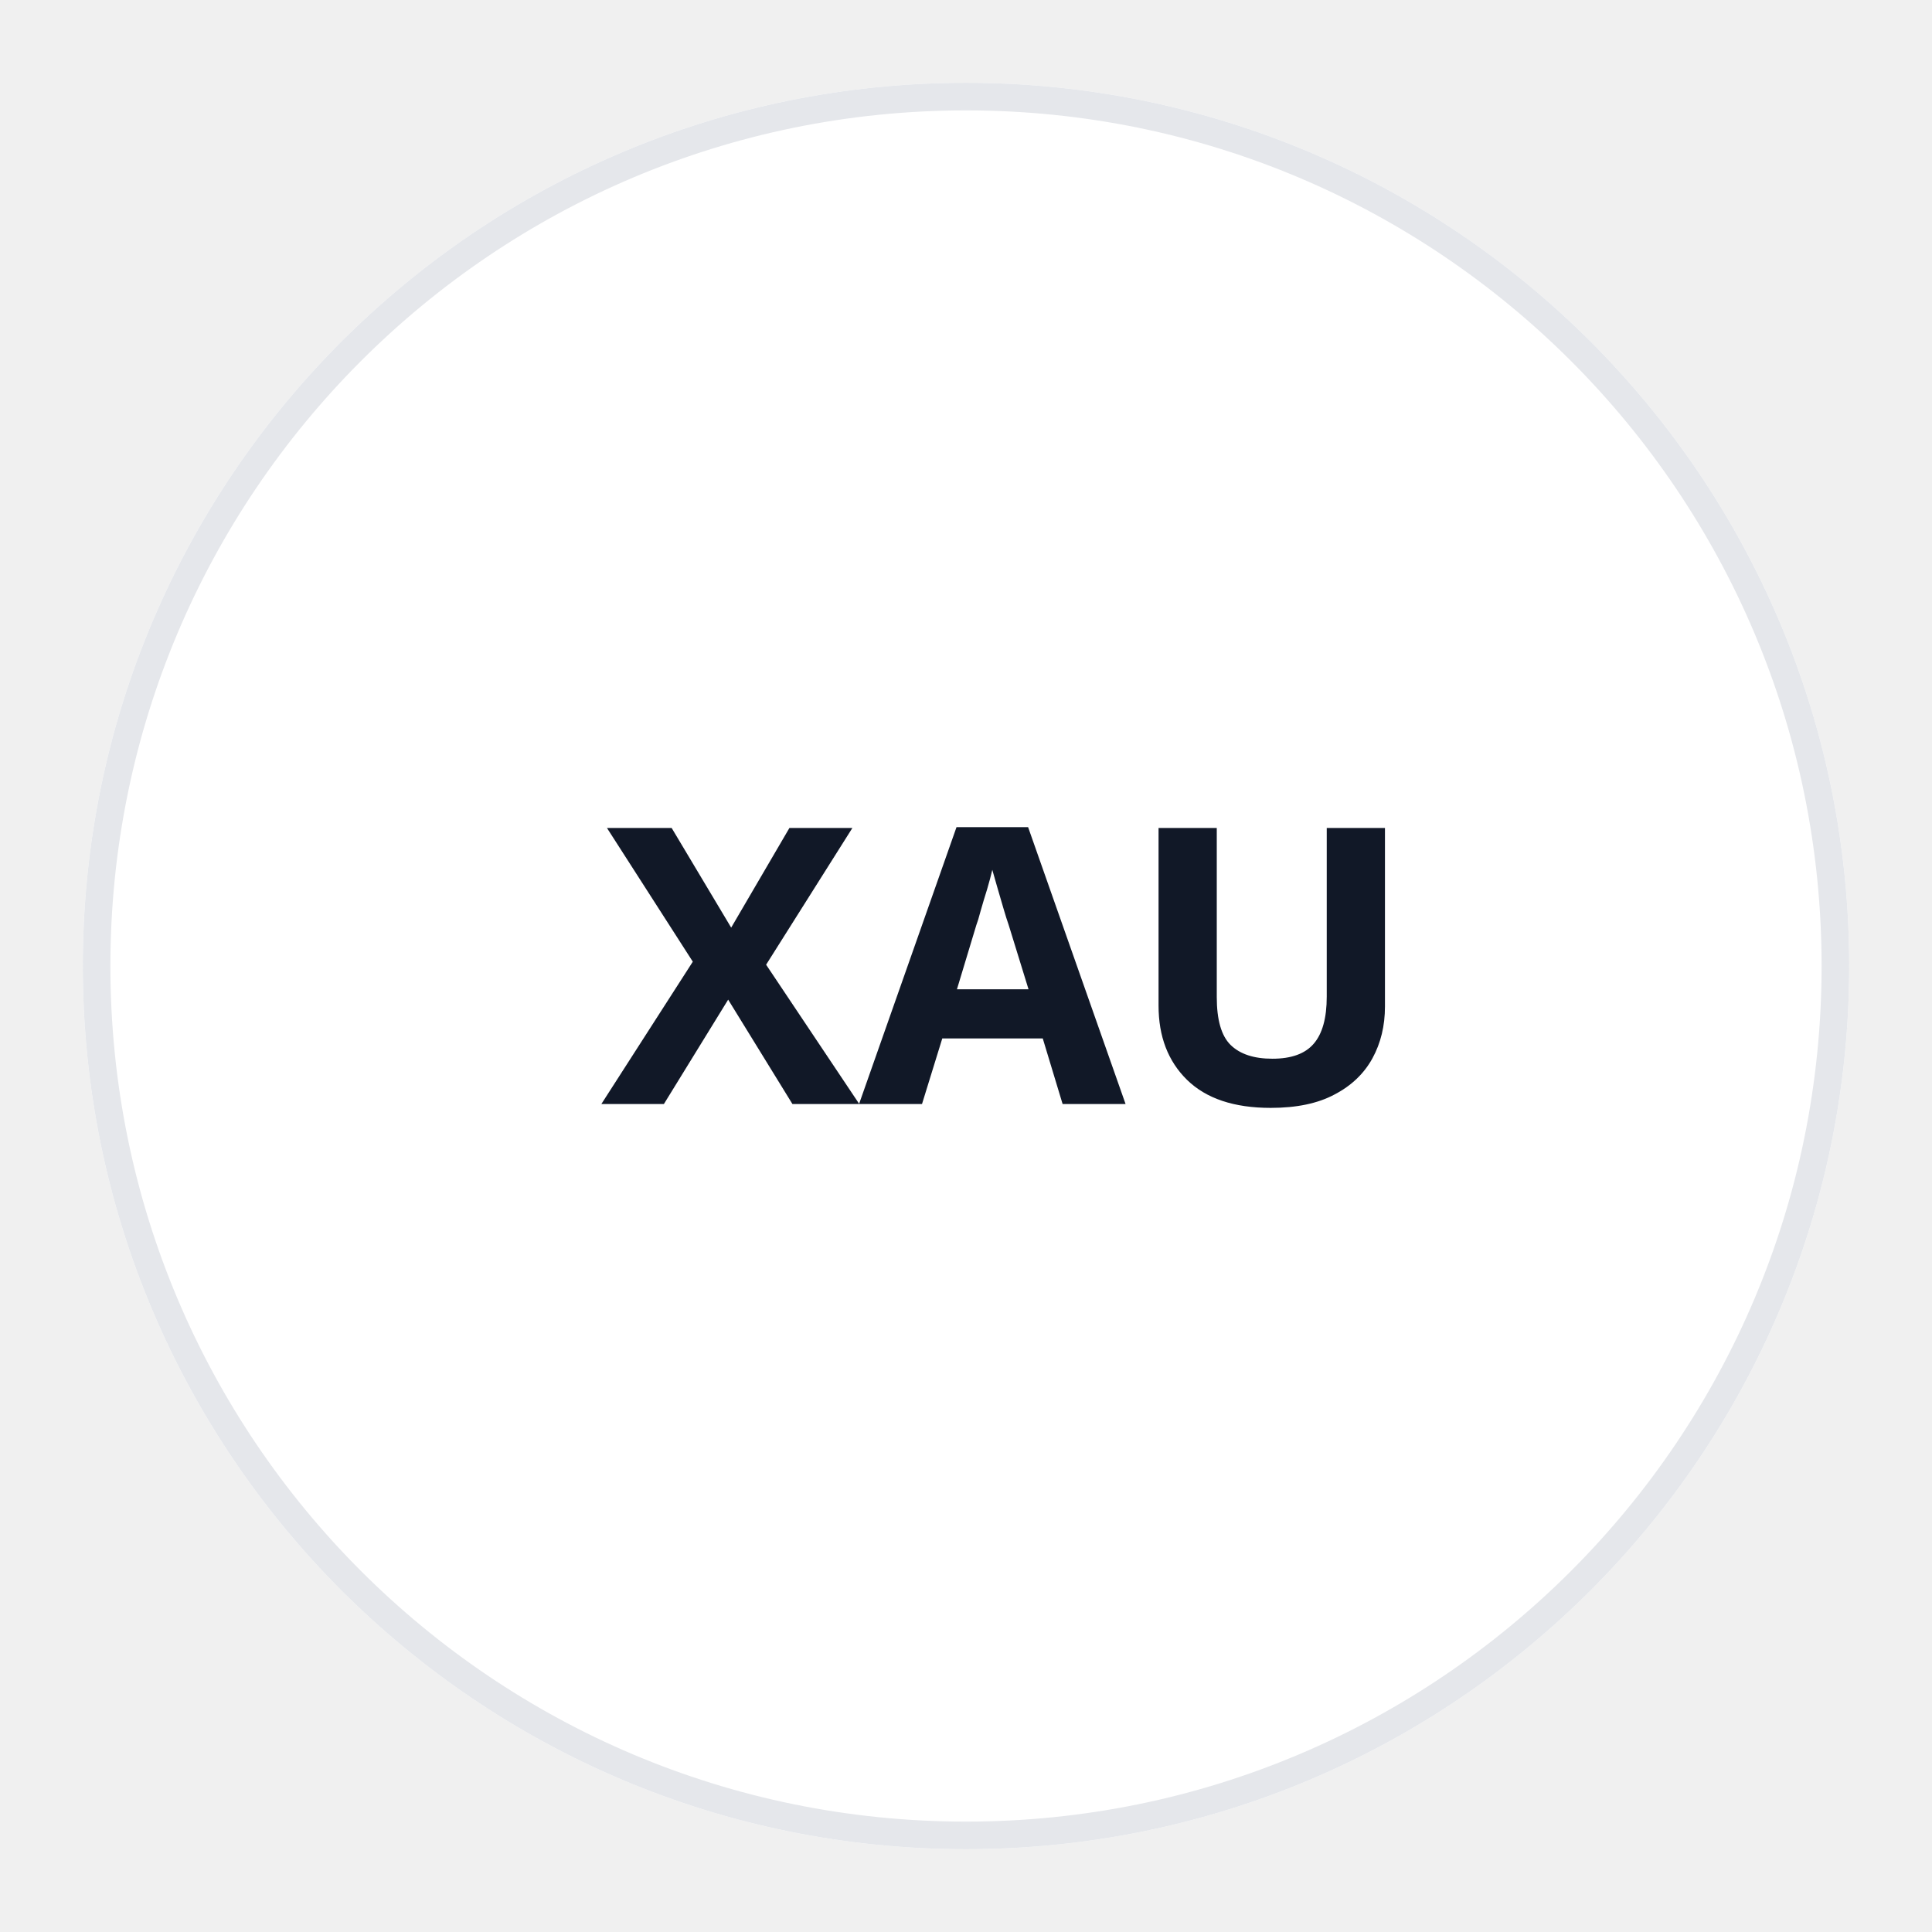
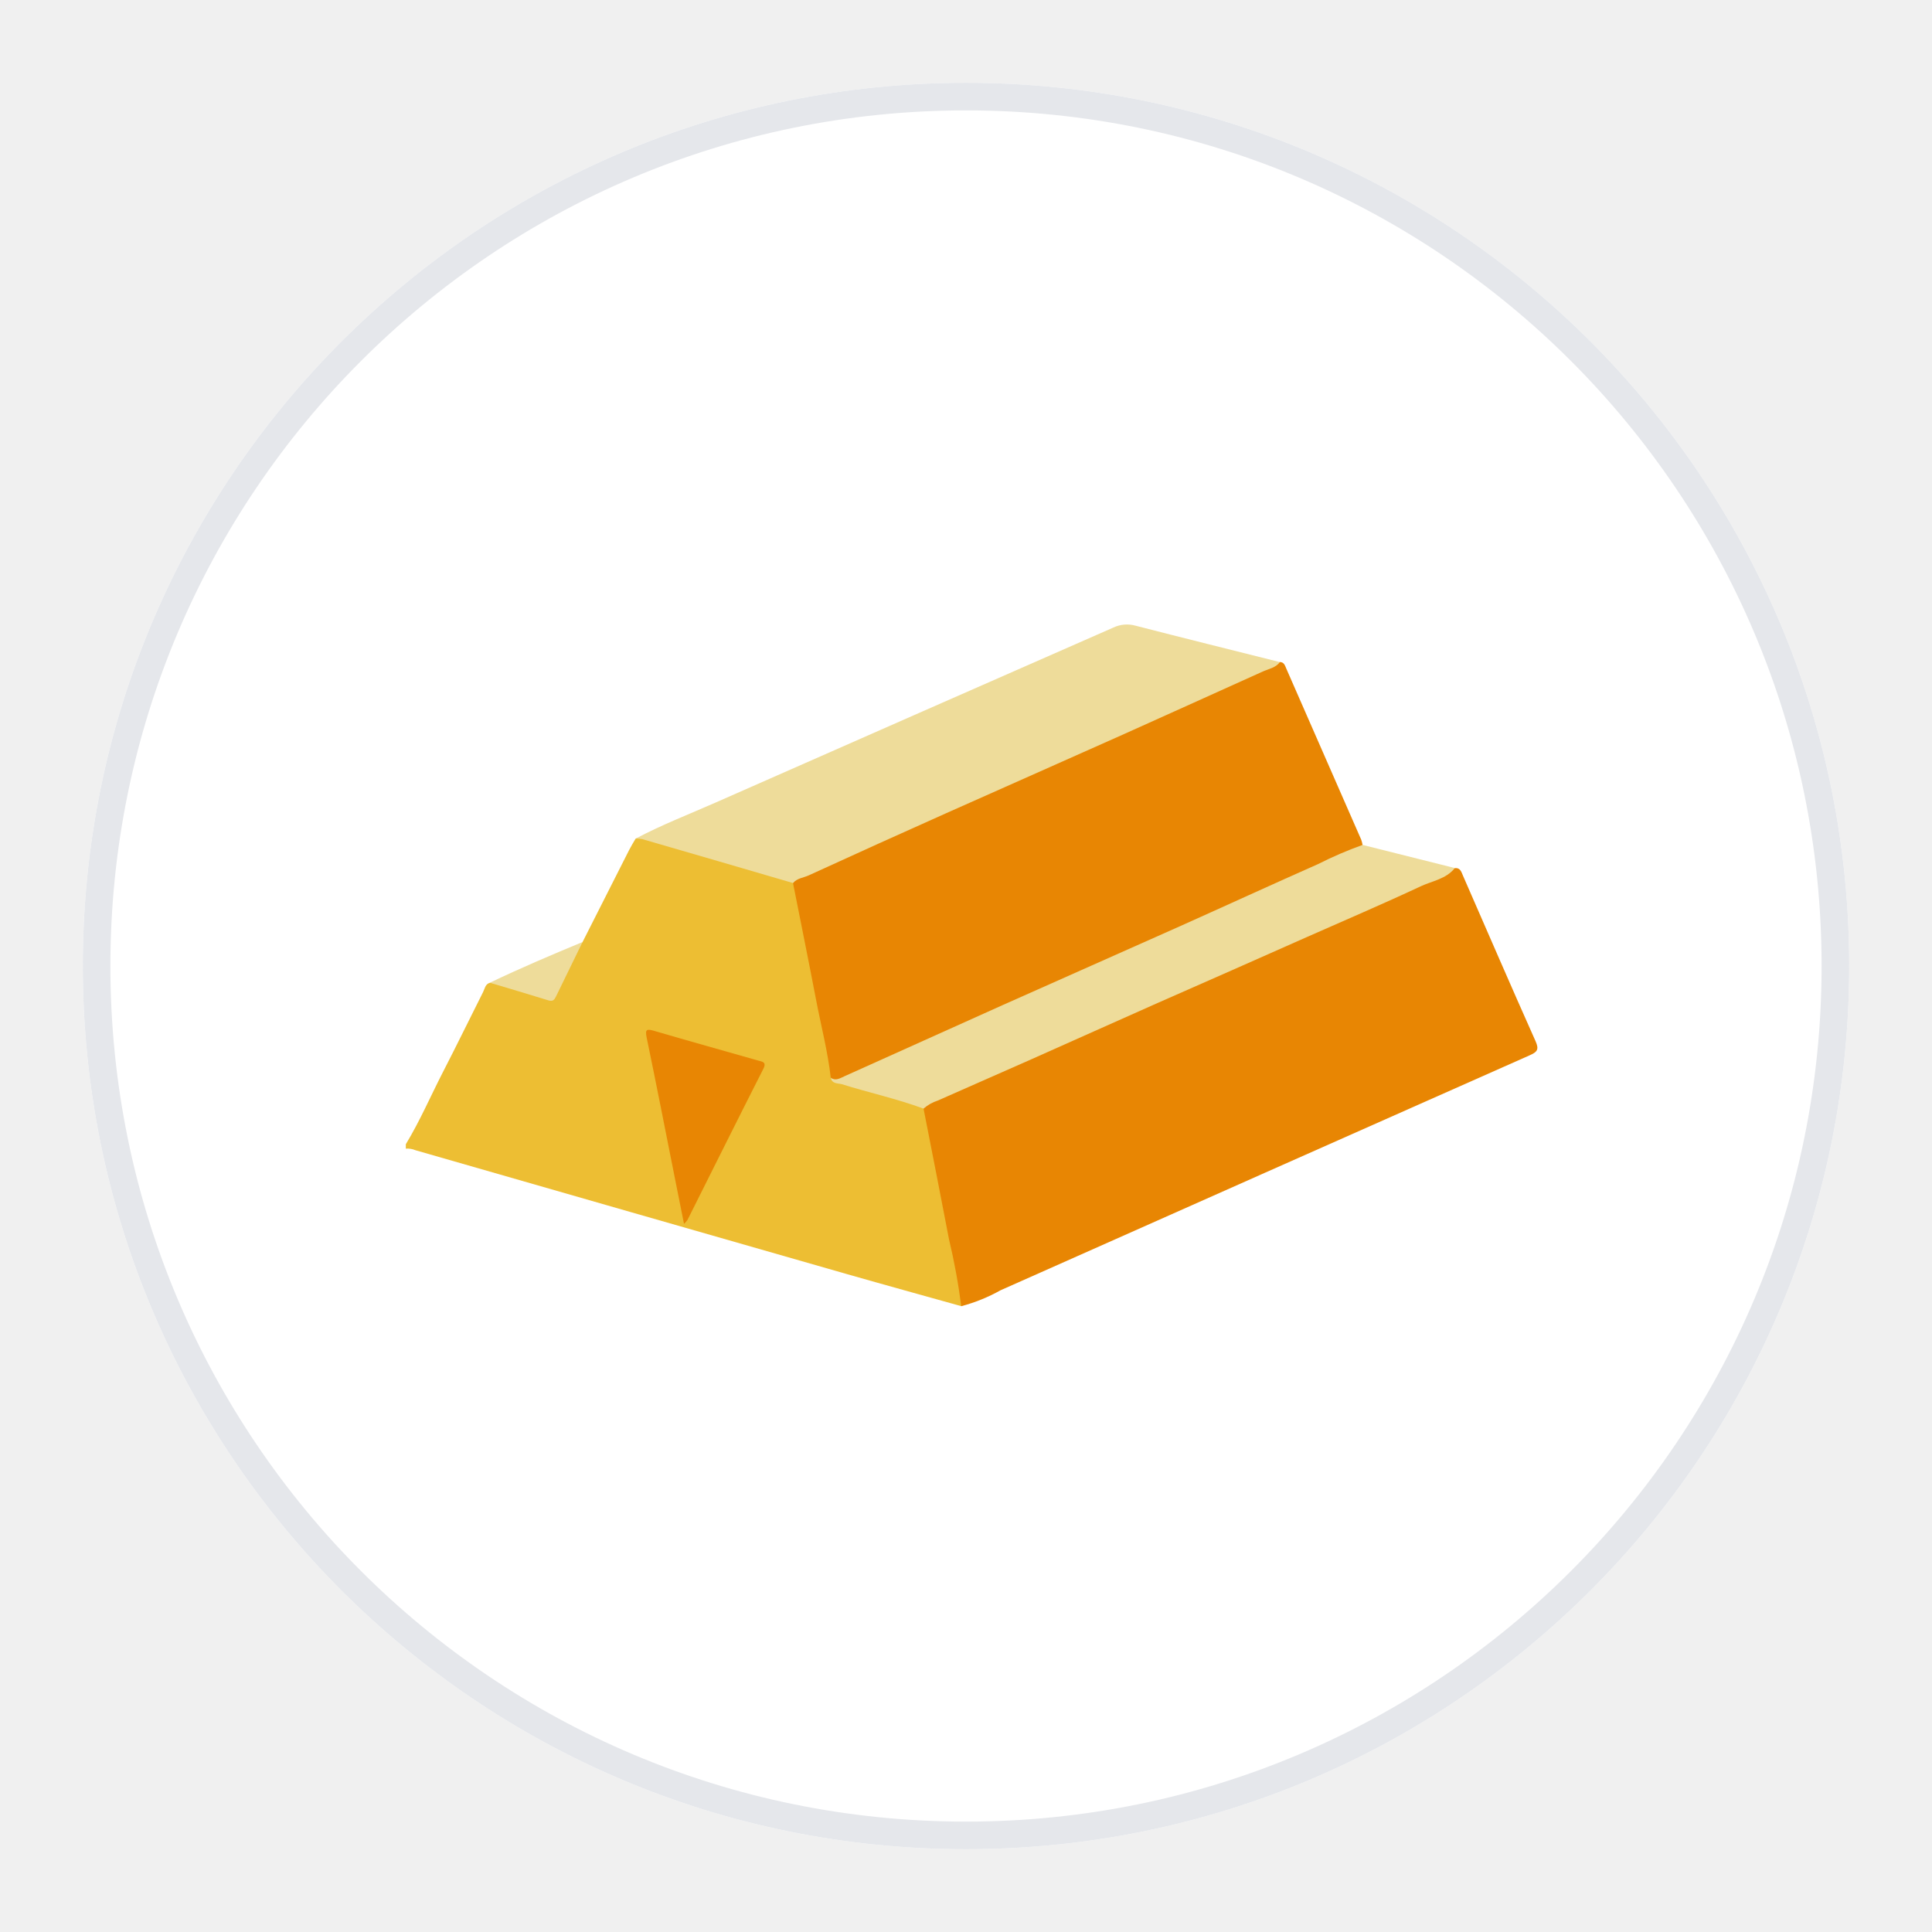
<svg xmlns="http://www.w3.org/2000/svg" width="70" height="70" viewBox="0 0 70 70">
  <defs>
    <style>
-             .cls-1{fill:none}
+             .cls-1{fill:none}.cls-4{fill:#e88603}.cls-5{fill:#eedc9a}
        </style>
  </defs>
  <g id="xau-stock" transform="translate(0 0.01)">
    <path id="bg" d="M0 0H70V70H0z" class="cls-1" transform="translate(0 -0.01)" />
    <g id="icon" transform="translate(9.749 15.589)">
      <g id="bg-2" fill="#fff" stroke="#e5e7eb" transform="translate(-6.749 -12.599)">
        <circle cx="32" cy="32" r="32" stroke="none" />
        <circle cx="32" cy="32" r="31.5" class="cls-1" />
      </g>
-       <text id="XAU" fill="#111827" font-family="SanFranciscoDisplay-Bold, San Francisco Display" font-size="14px" font-weight="700" transform="translate(25.251 24.401)">
-         <tspan x="-13.21" y="0">XAU</tspan>
-       </text>
+       <g id="gold" transform="translate(-206.426 774.239)">
+         <path id="Path_3424" fill="#edbe33" d="M217.784-686.723l1.689-3.337c.071-.14.155-.274.234-.41a.75.75 0 0 1 .543 0q2.38.691 4.762 1.373a.738.738 0 0 1 .452.234 1.216 1.216 0 0 1 .138.416c.434 2.188.882 4.373 1.306 6.562.042.18.2.191.338.232.765.223 1.534.435 2.3.658.238.069.5.1.659.336a1.172 1.172 0 0 1 .1.3q.638 3.168 1.266 6.338a.51.51 0 0 1-.06.492c-1.382-.387-2.765-.767-4.145-1.162q-7.819-2.24-15.635-4.489a.759.759 0 0 0-.35-.058v-.16c.51-.842.9-1.748 1.348-2.621.495-.958.965-1.929 1.451-2.892.063-.124.078-.291.25-.337a7.4 7.4 0 0 1 1.548.366 3.879 3.879 0 0 1 .423.121.286.286 0 0 0 .412-.182c.209-.448.439-.885.658-1.328a1.393 1.393 0 0 1 .313-.452z" transform="translate(0 -68.983)" />
+         <path id="Path_3425" d="M399.482-663.506a22.925 22.925 0 0 0-.444-2.425c-.3-1.577-.613-3.151-.921-4.727.01-.225.208-.259.354-.323 1.785-.786 3.564-1.583 5.347-2.373q3.334-1.477 6.664-2.964l6.883-3.061c.2-.02.237.141.294.271.875 2 1.74 4.006 2.631 6 .138.308.055.393-.216.513q-9.588 4.25-19.17 8.513a6.125 6.125 0 0 1-1.422.576z" class="cls-4" transform="translate(-167.977 -79.006)" />
+         <path id="Path_3426" d="M352.388-738.588c-.107-.949-.35-1.873-.529-2.809-.271-1.417-.559-2.831-.839-4.247-.017-.186.143-.206.255-.257q4.6-2.072 9.217-4.129c2.194-.984 4.393-1.957 6.583-2.95a16.6 16.6 0 0 1 1.586-.67c.154 0 .187.135.233.24q1.36 3.1 2.713 6.195a1.236 1.236 0 0 1 .05.192.417.417 0 0 1-.246.193q-2.778 1.24-5.553 2.485-3.323 1.492-6.648 2.977c-1.85.83-3.7 1.664-5.557 2.478-.257.113-.5.255-.763.352-.169.063-.355.162-.502-.05z" class="cls-4" transform="translate(-125.611 -12.201)" />
+         <path id="Path_3427" d="M317.629-765.849c-.154.207-.4.243-.617.34-1.675.753-3.345 1.514-5.021 2.264-2.149.961-4.3 1.91-6.453 2.871q-2.5 1.116-4.982 2.253c-.19.087-.419.1-.567.277q-2.731-.8-5.463-1.591a1.139 1.139 0 0 0-.239-.018c.941-.5 1.936-.883 2.91-1.313q7.194-3.172 14.393-6.332a1.149 1.149 0 0 1 .806-.071c1.741.45 3.488.881 5.233 1.32z" class="cls-5" transform="translate(-74.579)" />
+         <path id="Path_3428" d="M364.645-679.27c.176.126.338.018.487-.049 1.908-.854 3.811-1.719 5.72-2.573 2.151-.962 4.308-1.911 6.459-2.873 1.665-.745 3.322-1.508 4.991-2.246a13.9 13.9 0 0 1 1.613-.694l3.342.838c-.318.4-.819.466-1.241.663-1.362.638-2.747 1.229-4.123 1.838q-2.7 1.2-5.408 2.389c-1.522.675-3.04 1.358-4.561 2.034l-3.4 1.5a1.486 1.486 0 0 0-.518.292c-.968-.357-1.976-.577-2.959-.884-.147-.04-.357-.004-.402-.235z" class="cls-5" transform="translate(-137.868 -71.52)" />
+         <path id="Path_3429" d="M245.074-652.707c-.321.658-.644 1.315-.963 1.975-.058.121-.115.188-.271.14-.706-.22-1.417-.428-2.125-.64 1.104-.527 2.229-1.007 3.359-1.475z" class="cls-5" transform="translate(-27.29 -103)" />
+         <path id="Path_3430" d="M299.421-614.028l-.333-1.664c-.337-1.692-.667-3.385-1.018-5.074-.064-.31-.007-.336.277-.252 1.25.368 2.507.714 3.76 1.074.139.04.319.046.188.3-.925 1.822-1.834 3.652-2.75 5.478a.93.93 0 0 1-.124.138z" class="cls-4" transform="translate(-77.961 -131.468)" />
+       </g>
    </g>
  </g>
</svg>
